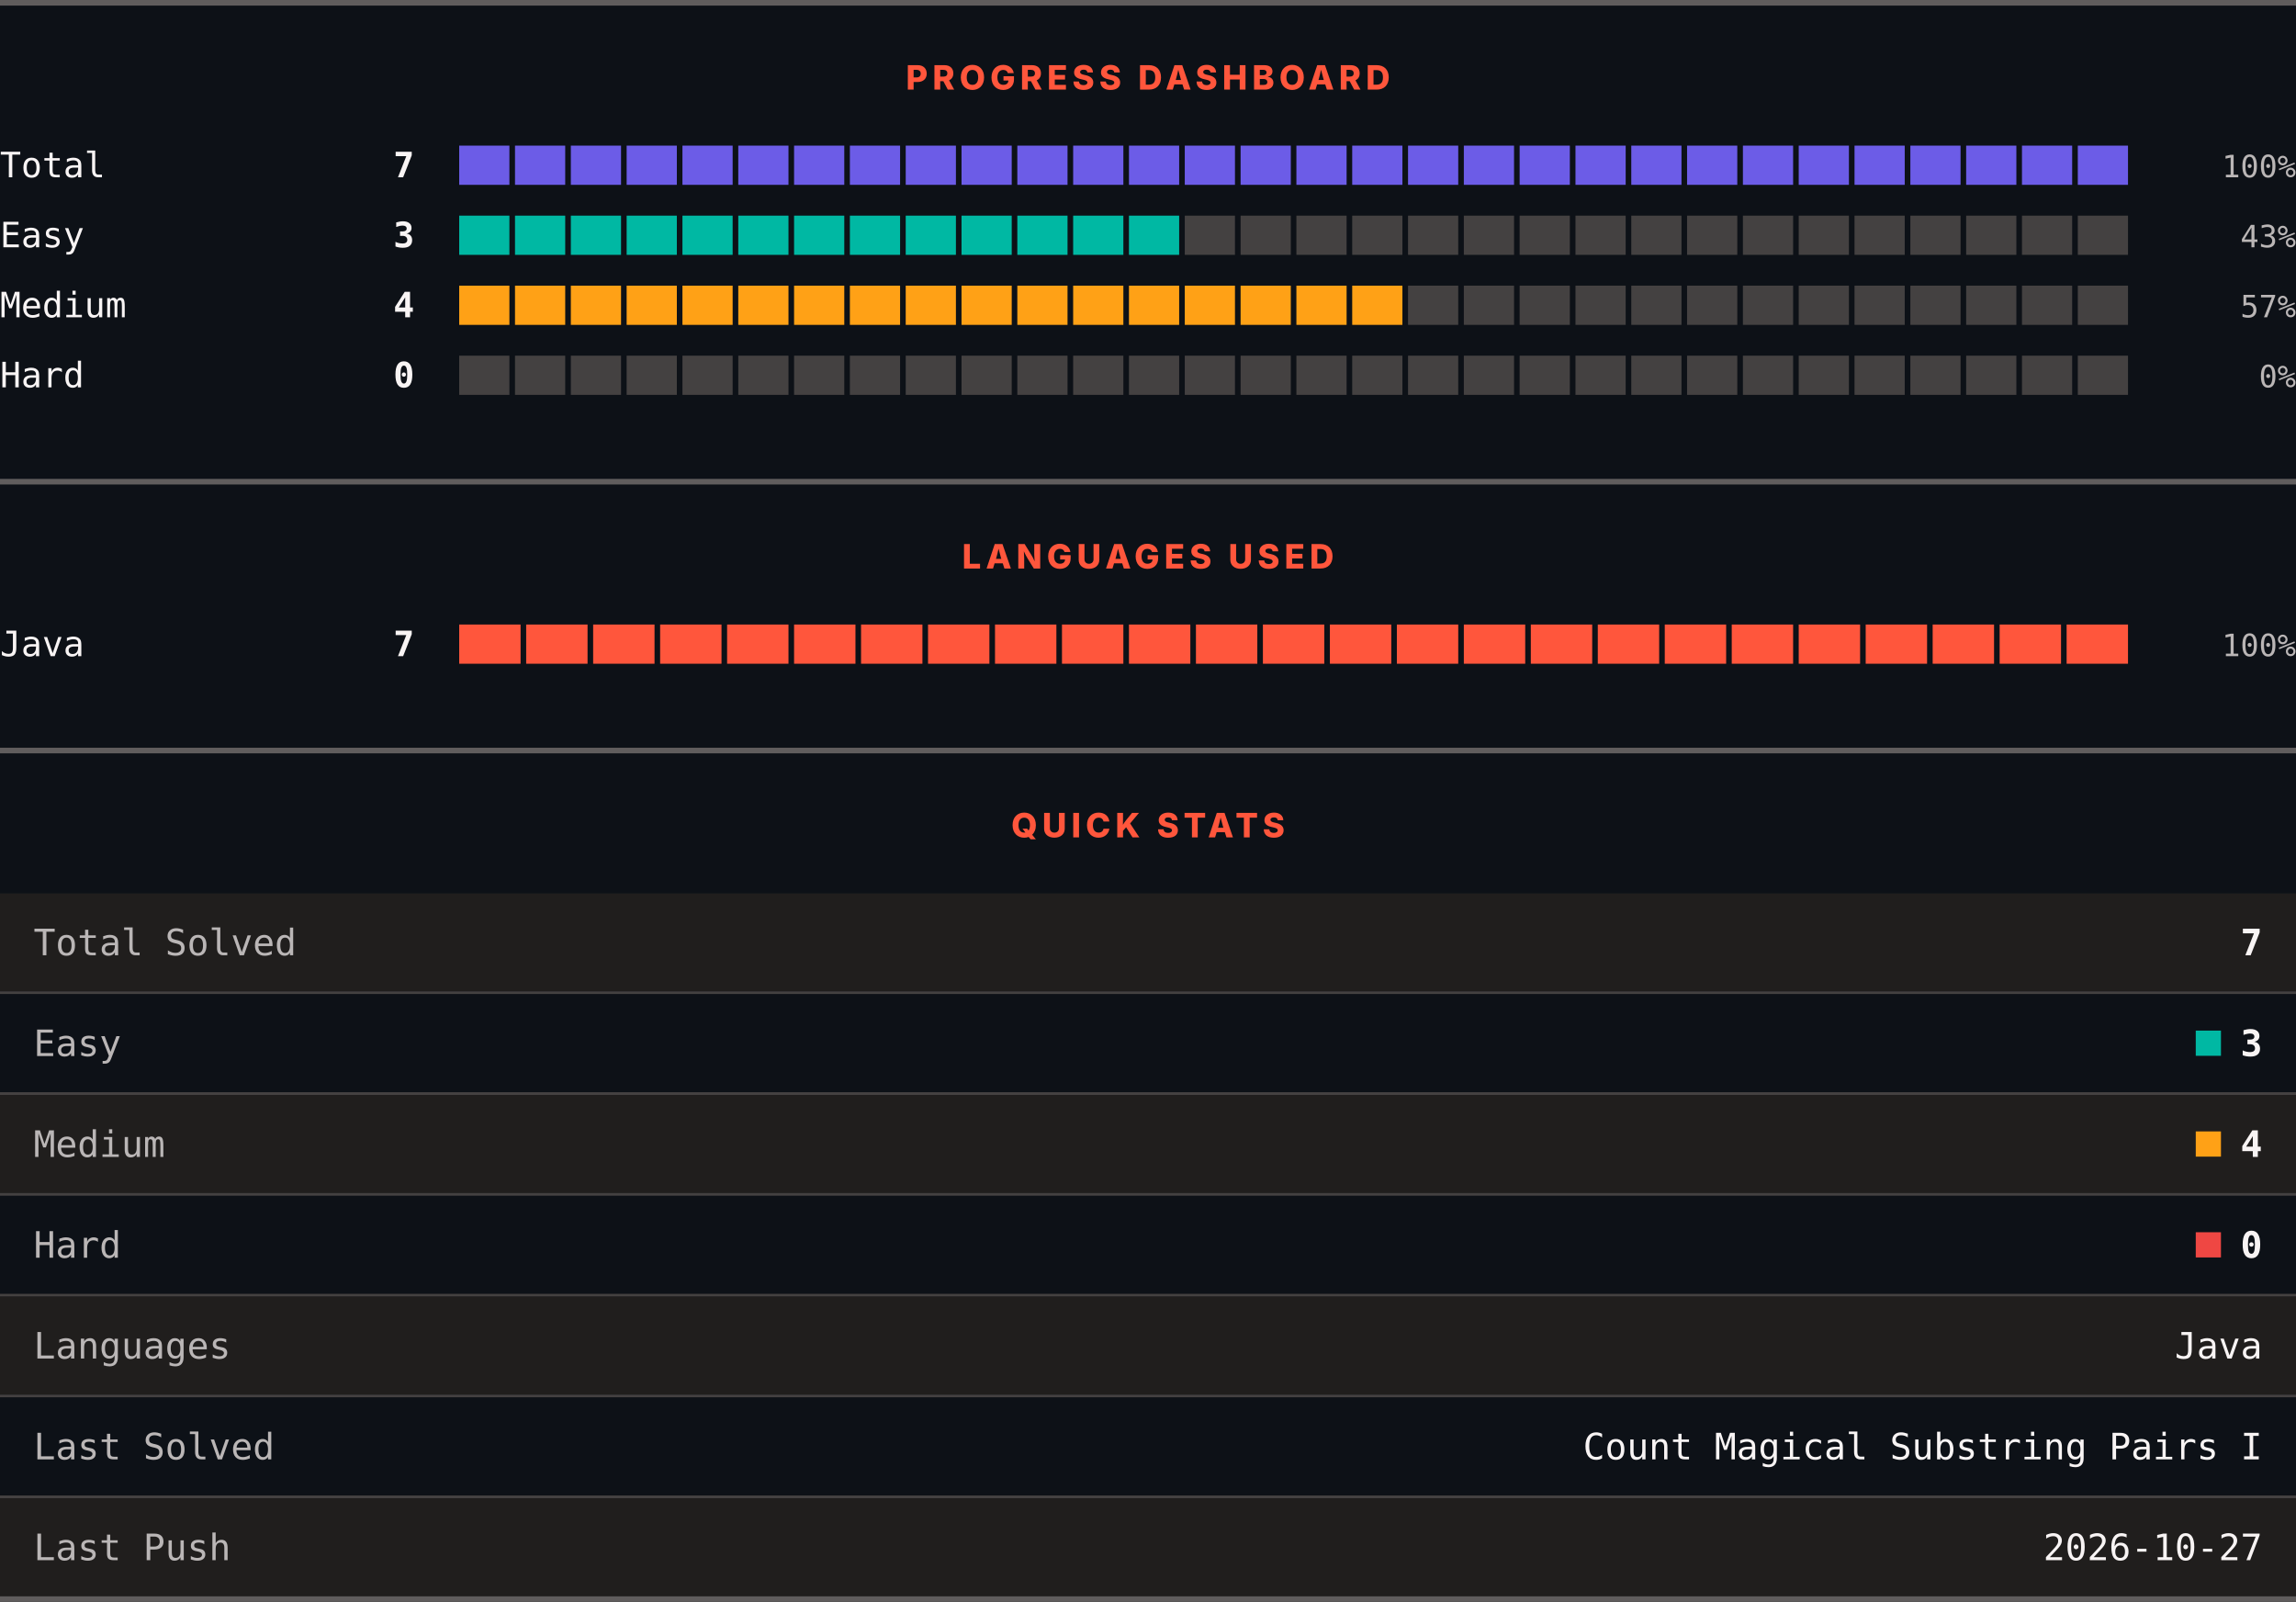
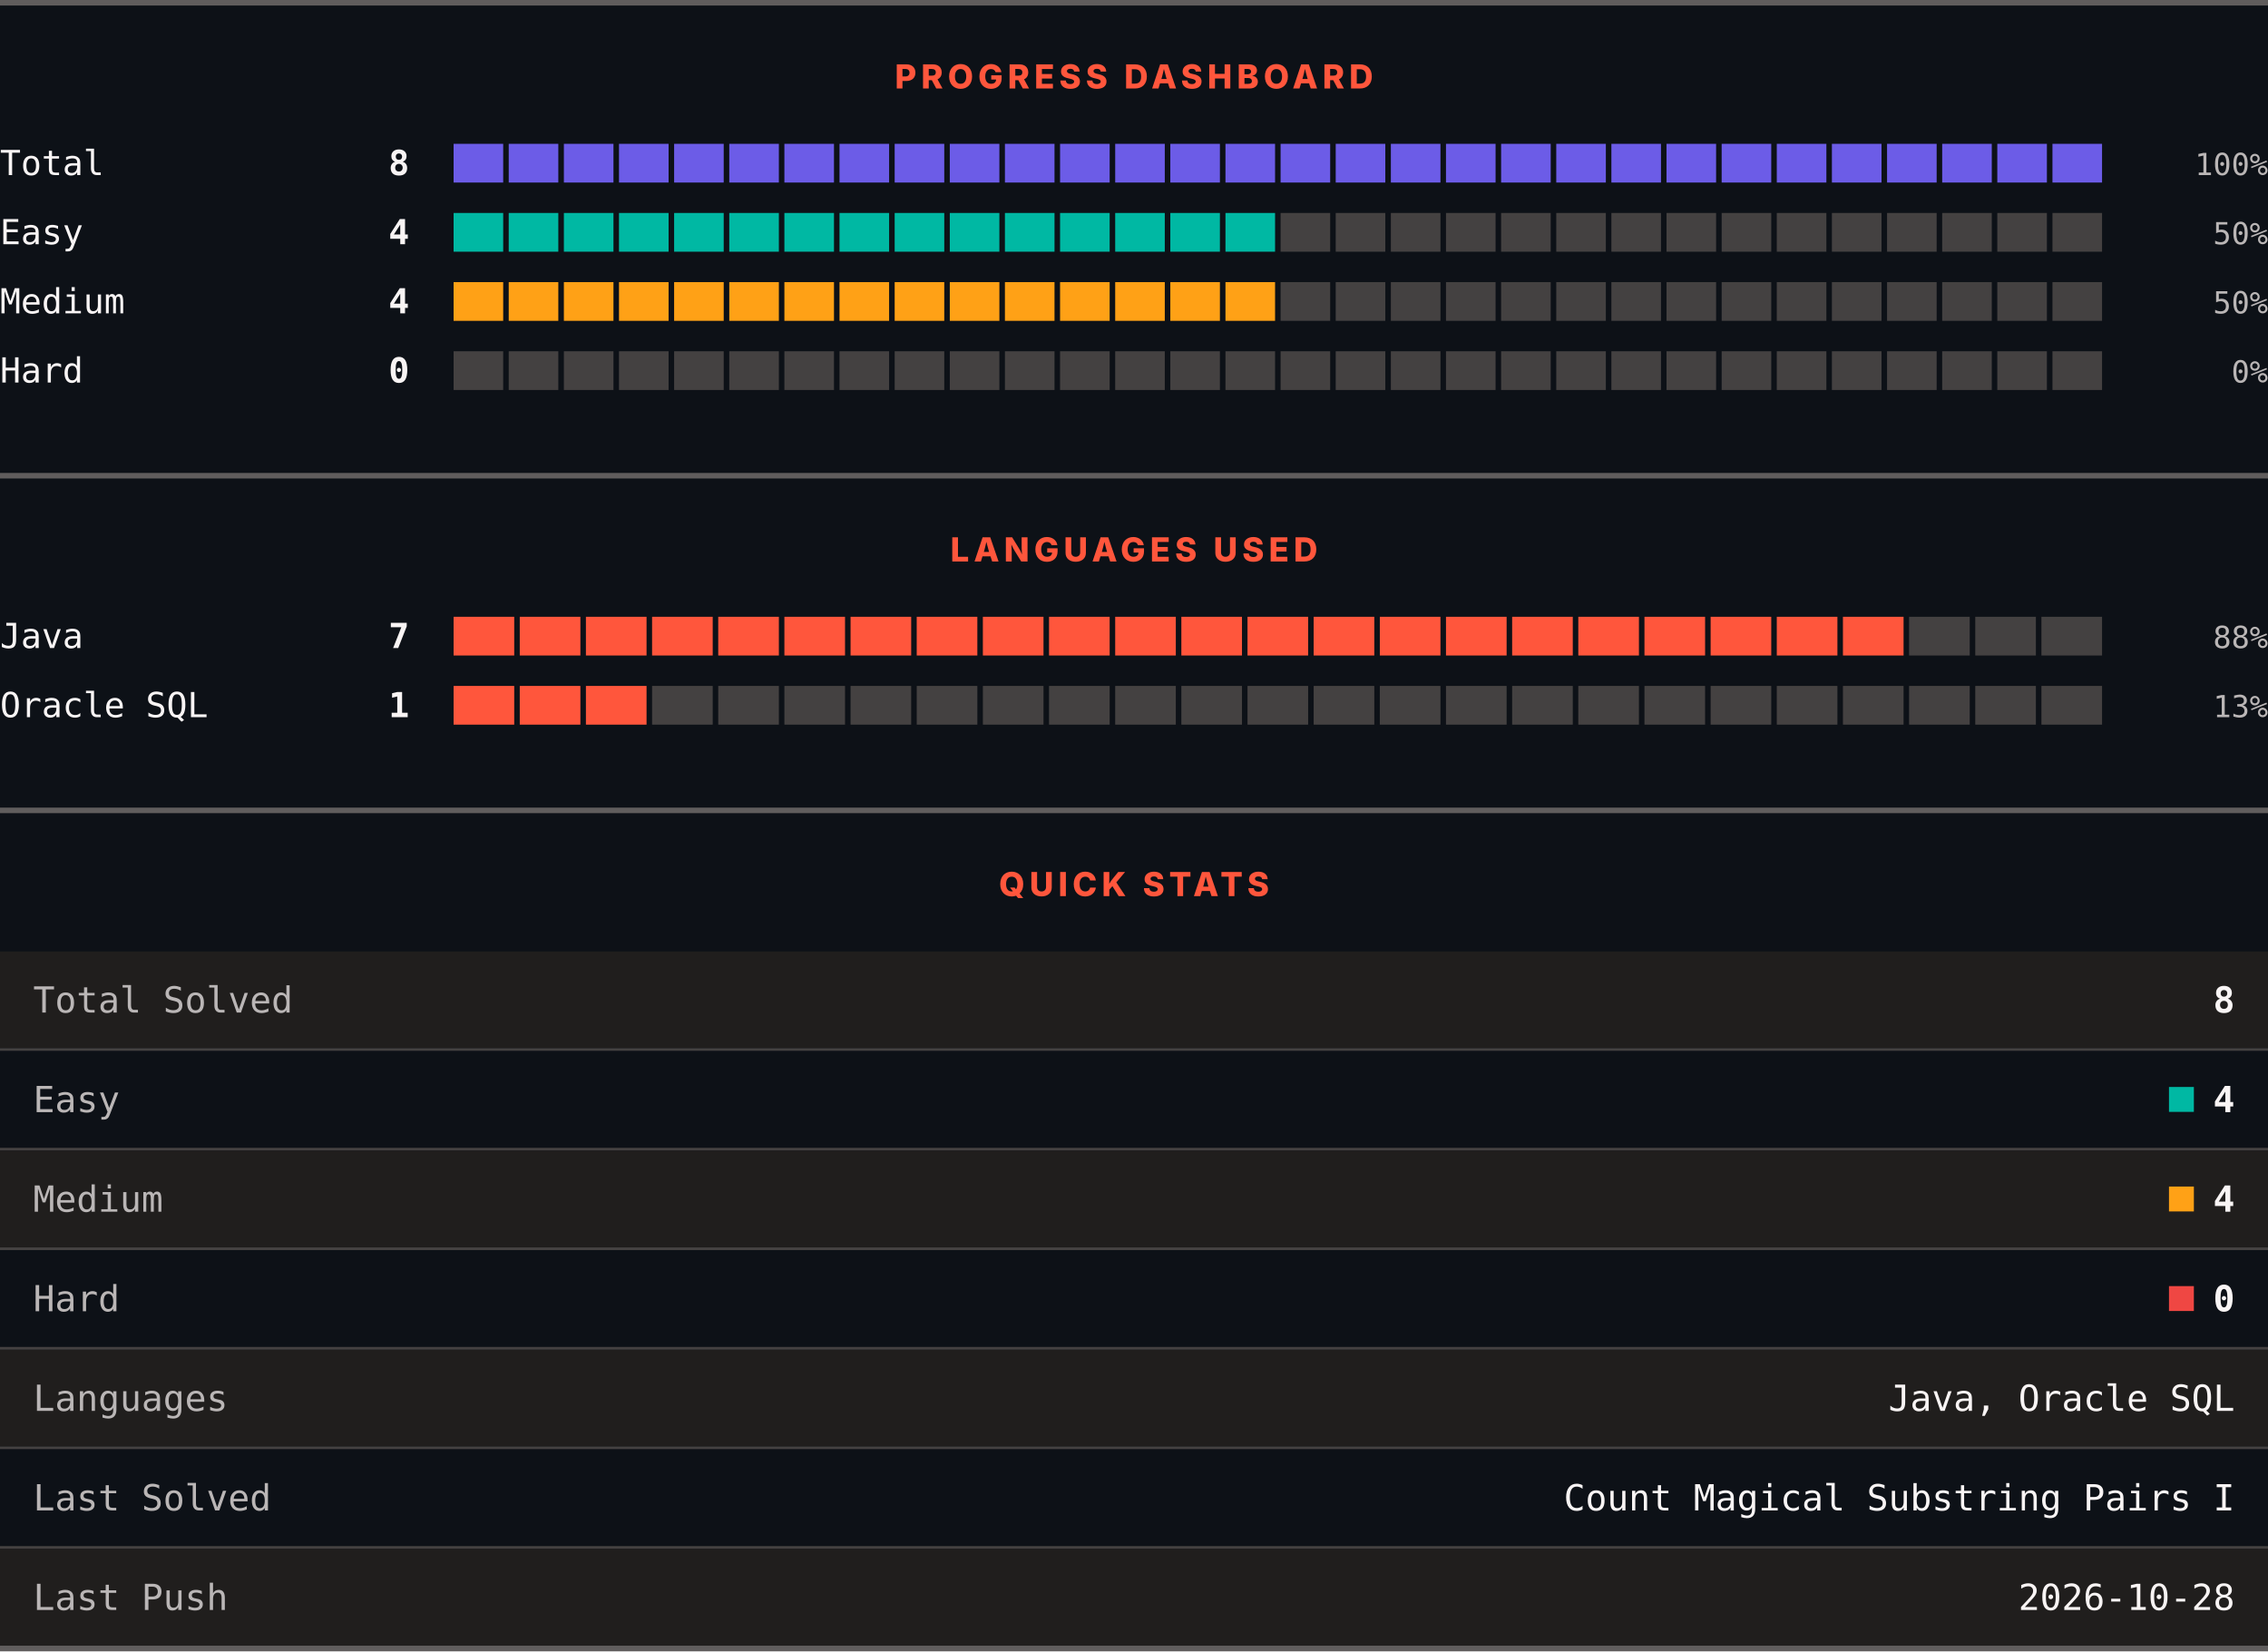
- <svg xmlns="http://www.w3.org/2000/svg" width="820" height="572" viewBox="0 0 820 572" role="img" aria-label="LeetCode progress, languages and quick stats">
-   <rect width="820" height="572" fill="#0d1117" />
+ <svg xmlns="http://www.w3.org/2000/svg" width="820" height="597" viewBox="0 0 820 597" role="img" aria-label="LeetCode progress, languages and quick stats">
+   <rect width="820" height="597" fill="#0d1117" />
  <rect x="0" y="0" width="820" height="2" fill="#605d5d" />
  <text x="410" y="32" text-anchor="middle" font-family="Archivo, system-ui, -apple-system, Segoe UI, sans-serif" font-size="12" font-weight="800" letter-spacing="1.68" fill="#ff563c">PROGRESS DASHBOARD</text>
  <text x="0" y="63.3" font-family="ui-monospace, SFMono-Regular, Menlo, Consolas, monospace" font-size="12.5" fill="#f8f4f4">Total</text>
-   <text x="148" y="63.3" text-anchor="end" font-family="ui-monospace, SFMono-Regular, Menlo, Consolas, monospace" font-size="12.5" font-weight="700" fill="#f8f4f4">7</text>
+   <text x="148" y="63.3" text-anchor="end" font-family="ui-monospace, SFMono-Regular, Menlo, Consolas, monospace" font-size="12.5" font-weight="700" fill="#f8f4f4">8</text>
  <rect x="164.00" y="52" width="17.93" height="14" fill="#6c5ce7" />
  <rect x="183.93" y="52" width="17.93" height="14" fill="#6c5ce7" />
  <rect x="203.87" y="52" width="17.93" height="14" fill="#6c5ce7" />
  <rect x="223.80" y="52" width="17.93" height="14" fill="#6c5ce7" />
  <rect x="243.73" y="52" width="17.93" height="14" fill="#6c5ce7" />
  <rect x="263.67" y="52" width="17.93" height="14" fill="#6c5ce7" />
  <rect x="283.60" y="52" width="17.93" height="14" fill="#6c5ce7" />
  <rect x="303.53" y="52" width="17.93" height="14" fill="#6c5ce7" />
  <rect x="323.47" y="52" width="17.93" height="14" fill="#6c5ce7" />
  <rect x="343.40" y="52" width="17.93" height="14" fill="#6c5ce7" />
  <rect x="363.33" y="52" width="17.93" height="14" fill="#6c5ce7" />
  <rect x="383.27" y="52" width="17.93" height="14" fill="#6c5ce7" />
  <rect x="403.20" y="52" width="17.93" height="14" fill="#6c5ce7" />
  <rect x="423.13" y="52" width="17.93" height="14" fill="#6c5ce7" />
  <rect x="443.07" y="52" width="17.93" height="14" fill="#6c5ce7" />
  <rect x="463.00" y="52" width="17.93" height="14" fill="#6c5ce7" />
  <rect x="482.93" y="52" width="17.93" height="14" fill="#6c5ce7" />
  <rect x="502.87" y="52" width="17.93" height="14" fill="#6c5ce7" />
  <rect x="522.80" y="52" width="17.93" height="14" fill="#6c5ce7" />
  <rect x="542.73" y="52" width="17.93" height="14" fill="#6c5ce7" />
  <rect x="562.67" y="52" width="17.93" height="14" fill="#6c5ce7" />
  <rect x="582.60" y="52" width="17.93" height="14" fill="#6c5ce7" />
  <rect x="602.53" y="52" width="17.93" height="14" fill="#6c5ce7" />
  <rect x="622.47" y="52" width="17.93" height="14" fill="#6c5ce7" />
  <rect x="642.40" y="52" width="17.93" height="14" fill="#6c5ce7" />
  <rect x="662.33" y="52" width="17.93" height="14" fill="#6c5ce7" />
  <rect x="682.27" y="52" width="17.93" height="14" fill="#6c5ce7" />
  <rect x="702.20" y="52" width="17.93" height="14" fill="#6c5ce7" />
  <rect x="722.13" y="52" width="17.93" height="14" fill="#6c5ce7" />
  <rect x="742.07" y="52" width="17.93" height="14" fill="#6c5ce7" />
  <text x="820" y="63.3" text-anchor="end" font-family="ui-monospace, SFMono-Regular, Menlo, Consolas, monospace" font-size="11" fill="#bab6b6">100%</text>
  <text x="0" y="88.3" font-family="ui-monospace, SFMono-Regular, Menlo, Consolas, monospace" font-size="12.5" fill="#f8f4f4">Easy</text>
-   <text x="148" y="88.3" text-anchor="end" font-family="ui-monospace, SFMono-Regular, Menlo, Consolas, monospace" font-size="12.5" font-weight="700" fill="#f8f4f4">3</text>
+   <text x="148" y="88.3" text-anchor="end" font-family="ui-monospace, SFMono-Regular, Menlo, Consolas, monospace" font-size="12.5" font-weight="700" fill="#f8f4f4">4</text>
  <rect x="164.00" y="77" width="17.93" height="14" fill="#00b8a3" />
  <rect x="183.93" y="77" width="17.93" height="14" fill="#00b8a3" />
  <rect x="203.87" y="77" width="17.93" height="14" fill="#00b8a3" />
  <rect x="223.80" y="77" width="17.93" height="14" fill="#00b8a3" />
  <rect x="243.73" y="77" width="17.93" height="14" fill="#00b8a3" />
  <rect x="263.67" y="77" width="17.93" height="14" fill="#00b8a3" />
  <rect x="283.60" y="77" width="17.93" height="14" fill="#00b8a3" />
  <rect x="303.53" y="77" width="17.93" height="14" fill="#00b8a3" />
  <rect x="323.47" y="77" width="17.93" height="14" fill="#00b8a3" />
  <rect x="343.40" y="77" width="17.93" height="14" fill="#00b8a3" />
  <rect x="363.33" y="77" width="17.93" height="14" fill="#00b8a3" />
  <rect x="383.27" y="77" width="17.93" height="14" fill="#00b8a3" />
  <rect x="403.20" y="77" width="17.93" height="14" fill="#00b8a3" />
-   <rect x="423.13" y="77" width="17.93" height="14" fill="#444141" />
-   <rect x="443.07" y="77" width="17.93" height="14" fill="#444141" />
+   <rect x="423.13" y="77" width="17.93" height="14" fill="#00b8a3" />
+   <rect x="443.07" y="77" width="17.93" height="14" fill="#00b8a3" />
  <rect x="463.00" y="77" width="17.93" height="14" fill="#444141" />
  <rect x="482.93" y="77" width="17.93" height="14" fill="#444141" />
  <rect x="502.87" y="77" width="17.93" height="14" fill="#444141" />
  <rect x="522.80" y="77" width="17.93" height="14" fill="#444141" />
  <rect x="542.73" y="77" width="17.93" height="14" fill="#444141" />
  <rect x="562.67" y="77" width="17.93" height="14" fill="#444141" />
  <rect x="582.60" y="77" width="17.93" height="14" fill="#444141" />
  <rect x="602.53" y="77" width="17.93" height="14" fill="#444141" />
  <rect x="622.47" y="77" width="17.93" height="14" fill="#444141" />
  <rect x="642.40" y="77" width="17.93" height="14" fill="#444141" />
  <rect x="662.33" y="77" width="17.93" height="14" fill="#444141" />
  <rect x="682.27" y="77" width="17.93" height="14" fill="#444141" />
  <rect x="702.20" y="77" width="17.93" height="14" fill="#444141" />
  <rect x="722.13" y="77" width="17.93" height="14" fill="#444141" />
  <rect x="742.07" y="77" width="17.93" height="14" fill="#444141" />
-   <text x="820" y="88.3" text-anchor="end" font-family="ui-monospace, SFMono-Regular, Menlo, Consolas, monospace" font-size="11" fill="#bab6b6">43%</text>
+   <text x="820" y="88.3" text-anchor="end" font-family="ui-monospace, SFMono-Regular, Menlo, Consolas, monospace" font-size="11" fill="#bab6b6">50%</text>
  <text x="0" y="113.3" font-family="ui-monospace, SFMono-Regular, Menlo, Consolas, monospace" font-size="12.5" fill="#f8f4f4">Medium</text>
  <text x="148" y="113.3" text-anchor="end" font-family="ui-monospace, SFMono-Regular, Menlo, Consolas, monospace" font-size="12.5" font-weight="700" fill="#f8f4f4">4</text>
  <rect x="164.00" y="102" width="17.93" height="14" fill="#ffa116" />
  <rect x="183.93" y="102" width="17.93" height="14" fill="#ffa116" />
  <rect x="203.87" y="102" width="17.93" height="14" fill="#ffa116" />
  <rect x="223.80" y="102" width="17.93" height="14" fill="#ffa116" />
  <rect x="243.73" y="102" width="17.93" height="14" fill="#ffa116" />
  <rect x="263.67" y="102" width="17.93" height="14" fill="#ffa116" />
  <rect x="283.60" y="102" width="17.93" height="14" fill="#ffa116" />
  <rect x="303.53" y="102" width="17.93" height="14" fill="#ffa116" />
  <rect x="323.47" y="102" width="17.93" height="14" fill="#ffa116" />
  <rect x="343.40" y="102" width="17.93" height="14" fill="#ffa116" />
  <rect x="363.33" y="102" width="17.93" height="14" fill="#ffa116" />
  <rect x="383.27" y="102" width="17.93" height="14" fill="#ffa116" />
  <rect x="403.20" y="102" width="17.93" height="14" fill="#ffa116" />
  <rect x="423.13" y="102" width="17.93" height="14" fill="#ffa116" />
  <rect x="443.07" y="102" width="17.93" height="14" fill="#ffa116" />
-   <rect x="463.00" y="102" width="17.93" height="14" fill="#ffa116" />
-   <rect x="482.93" y="102" width="17.93" height="14" fill="#ffa116" />
+   <rect x="463.00" y="102" width="17.93" height="14" fill="#444141" />
+   <rect x="482.93" y="102" width="17.93" height="14" fill="#444141" />
  <rect x="502.87" y="102" width="17.93" height="14" fill="#444141" />
  <rect x="522.80" y="102" width="17.93" height="14" fill="#444141" />
  <rect x="542.73" y="102" width="17.93" height="14" fill="#444141" />
  <rect x="562.67" y="102" width="17.93" height="14" fill="#444141" />
  <rect x="582.60" y="102" width="17.93" height="14" fill="#444141" />
  <rect x="602.53" y="102" width="17.93" height="14" fill="#444141" />
  <rect x="622.47" y="102" width="17.93" height="14" fill="#444141" />
  <rect x="642.40" y="102" width="17.93" height="14" fill="#444141" />
  <rect x="662.33" y="102" width="17.93" height="14" fill="#444141" />
  <rect x="682.27" y="102" width="17.93" height="14" fill="#444141" />
  <rect x="702.20" y="102" width="17.93" height="14" fill="#444141" />
  <rect x="722.13" y="102" width="17.93" height="14" fill="#444141" />
  <rect x="742.07" y="102" width="17.93" height="14" fill="#444141" />
-   <text x="820" y="113.3" text-anchor="end" font-family="ui-monospace, SFMono-Regular, Menlo, Consolas, monospace" font-size="11" fill="#bab6b6">57%</text>
+   <text x="820" y="113.3" text-anchor="end" font-family="ui-monospace, SFMono-Regular, Menlo, Consolas, monospace" font-size="11" fill="#bab6b6">50%</text>
  <text x="0" y="138.3" font-family="ui-monospace, SFMono-Regular, Menlo, Consolas, monospace" font-size="12.5" fill="#f8f4f4">Hard</text>
  <text x="148" y="138.3" text-anchor="end" font-family="ui-monospace, SFMono-Regular, Menlo, Consolas, monospace" font-size="12.5" font-weight="700" fill="#f8f4f4">0</text>
  <rect x="164.00" y="127" width="17.93" height="14" fill="#444141" />
  <rect x="183.93" y="127" width="17.93" height="14" fill="#444141" />
  <rect x="203.87" y="127" width="17.93" height="14" fill="#444141" />
  <rect x="223.80" y="127" width="17.93" height="14" fill="#444141" />
  <rect x="243.73" y="127" width="17.93" height="14" fill="#444141" />
  <rect x="263.67" y="127" width="17.93" height="14" fill="#444141" />
  <rect x="283.60" y="127" width="17.93" height="14" fill="#444141" />
  <rect x="303.53" y="127" width="17.93" height="14" fill="#444141" />
  <rect x="323.47" y="127" width="17.93" height="14" fill="#444141" />
  <rect x="343.40" y="127" width="17.93" height="14" fill="#444141" />
  <rect x="363.33" y="127" width="17.93" height="14" fill="#444141" />
  <rect x="383.27" y="127" width="17.93" height="14" fill="#444141" />
  <rect x="403.20" y="127" width="17.93" height="14" fill="#444141" />
  <rect x="423.13" y="127" width="17.93" height="14" fill="#444141" />
  <rect x="443.07" y="127" width="17.93" height="14" fill="#444141" />
  <rect x="463.00" y="127" width="17.93" height="14" fill="#444141" />
  <rect x="482.93" y="127" width="17.93" height="14" fill="#444141" />
  <rect x="502.87" y="127" width="17.93" height="14" fill="#444141" />
  <rect x="522.80" y="127" width="17.93" height="14" fill="#444141" />
  <rect x="542.73" y="127" width="17.93" height="14" fill="#444141" />
  <rect x="562.67" y="127" width="17.93" height="14" fill="#444141" />
  <rect x="582.60" y="127" width="17.93" height="14" fill="#444141" />
  <rect x="602.53" y="127" width="17.93" height="14" fill="#444141" />
  <rect x="622.47" y="127" width="17.93" height="14" fill="#444141" />
  <rect x="642.40" y="127" width="17.93" height="14" fill="#444141" />
  <rect x="662.33" y="127" width="17.93" height="14" fill="#444141" />
  <rect x="682.27" y="127" width="17.93" height="14" fill="#444141" />
  <rect x="702.20" y="127" width="17.93" height="14" fill="#444141" />
  <rect x="722.13" y="127" width="17.93" height="14" fill="#444141" />
  <rect x="742.07" y="127" width="17.93" height="14" fill="#444141" />
  <text x="820" y="138.3" text-anchor="end" font-family="ui-monospace, SFMono-Regular, Menlo, Consolas, monospace" font-size="11" fill="#bab6b6">0%</text>
  <rect x="0" y="171" width="820" height="2" fill="#605d5d" />
  <text x="410" y="203" text-anchor="middle" font-family="Archivo, system-ui, -apple-system, Segoe UI, sans-serif" font-size="12" font-weight="800" letter-spacing="1.68" fill="#ff563c">LANGUAGES USED</text>
  <text x="0" y="234.3" font-family="ui-monospace, SFMono-Regular, Menlo, Consolas, monospace" font-size="12.5" fill="#f8f4f4">Java</text>
  <text x="148" y="234.3" text-anchor="end" font-family="ui-monospace, SFMono-Regular, Menlo, Consolas, monospace" font-size="12.5" font-weight="700" fill="#f8f4f4">7</text>
  <rect x="164.00" y="223" width="21.92" height="14" fill="#ff563c" />
  <rect x="187.92" y="223" width="21.92" height="14" fill="#ff563c" />
  <rect x="211.84" y="223" width="21.92" height="14" fill="#ff563c" />
  <rect x="235.76" y="223" width="21.92" height="14" fill="#ff563c" />
  <rect x="259.68" y="223" width="21.92" height="14" fill="#ff563c" />
  <rect x="283.60" y="223" width="21.92" height="14" fill="#ff563c" />
  <rect x="307.52" y="223" width="21.92" height="14" fill="#ff563c" />
  <rect x="331.44" y="223" width="21.92" height="14" fill="#ff563c" />
  <rect x="355.36" y="223" width="21.92" height="14" fill="#ff563c" />
  <rect x="379.28" y="223" width="21.92" height="14" fill="#ff563c" />
  <rect x="403.20" y="223" width="21.92" height="14" fill="#ff563c" />
  <rect x="427.12" y="223" width="21.92" height="14" fill="#ff563c" />
  <rect x="451.04" y="223" width="21.92" height="14" fill="#ff563c" />
  <rect x="474.96" y="223" width="21.92" height="14" fill="#ff563c" />
  <rect x="498.88" y="223" width="21.92" height="14" fill="#ff563c" />
  <rect x="522.80" y="223" width="21.92" height="14" fill="#ff563c" />
  <rect x="546.72" y="223" width="21.92" height="14" fill="#ff563c" />
  <rect x="570.64" y="223" width="21.92" height="14" fill="#ff563c" />
  <rect x="594.56" y="223" width="21.92" height="14" fill="#ff563c" />
  <rect x="618.48" y="223" width="21.92" height="14" fill="#ff563c" />
  <rect x="642.40" y="223" width="21.92" height="14" fill="#ff563c" />
  <rect x="666.32" y="223" width="21.92" height="14" fill="#ff563c" />
-   <rect x="690.24" y="223" width="21.92" height="14" fill="#ff563c" />
-   <rect x="714.16" y="223" width="21.92" height="14" fill="#ff563c" />
-   <rect x="738.08" y="223" width="21.92" height="14" fill="#ff563c" />
-   <text x="820" y="234.3" text-anchor="end" font-family="ui-monospace, SFMono-Regular, Menlo, Consolas, monospace" font-size="11" fill="#bab6b6">100%</text>
-   <rect x="0" y="267" width="820" height="2" fill="#605d5d" />
-   <text x="410" y="299" text-anchor="middle" font-family="Archivo, system-ui, -apple-system, Segoe UI, sans-serif" font-size="12" font-weight="800" letter-spacing="1.68" fill="#ff563c">QUICK STATS</text>
-   <rect x="0" y="319" width="820" height="35" fill="#201e1d" />
-   <text x="12" y="341.1" font-family="ui-monospace, SFMono-Regular, Menlo, Consolas, monospace" font-size="13" fill="#bab6b6">Total Solved</text>
-   <text x="808" y="341.1" text-anchor="end" font-family="ui-monospace, SFMono-Regular, Menlo, Consolas, monospace" font-size="13" font-weight="700" fill="#f8f4f4">7</text>
-   <rect x="0" y="354" width="820" height="1" fill="#444141" />
-   <rect x="0" y="355" width="820" height="35" fill="#0d1117" />
-   <text x="12" y="377.1" font-family="ui-monospace, SFMono-Regular, Menlo, Consolas, monospace" font-size="13" fill="#bab6b6">Easy</text>
-   <rect x="784.2" y="368" width="9" height="9" fill="#00b8a3" />
-   <text x="808" y="377.1" text-anchor="end" font-family="ui-monospace, SFMono-Regular, Menlo, Consolas, monospace" font-size="13" font-weight="700" fill="#f8f4f4">3</text>
-   <rect x="0" y="390" width="820" height="1" fill="#444141" />
-   <rect x="0" y="391" width="820" height="35" fill="#201e1d" />
-   <text x="12" y="413.1" font-family="ui-monospace, SFMono-Regular, Menlo, Consolas, monospace" font-size="13" fill="#bab6b6">Medium</text>
-   <rect x="784.2" y="404" width="9" height="9" fill="#ffa116" />
-   <text x="808" y="413.1" text-anchor="end" font-family="ui-monospace, SFMono-Regular, Menlo, Consolas, monospace" font-size="13" font-weight="700" fill="#f8f4f4">4</text>
-   <rect x="0" y="426" width="820" height="1" fill="#444141" />
-   <rect x="0" y="427" width="820" height="35" fill="#0d1117" />
-   <text x="12" y="449.1" font-family="ui-monospace, SFMono-Regular, Menlo, Consolas, monospace" font-size="13" fill="#bab6b6">Hard</text>
-   <rect x="784.2" y="440" width="9" height="9" fill="#ef4743" />
-   <text x="808" y="449.1" text-anchor="end" font-family="ui-monospace, SFMono-Regular, Menlo, Consolas, monospace" font-size="13" font-weight="700" fill="#f8f4f4">0</text>
-   <rect x="0" y="462" width="820" height="1" fill="#444141" />
-   <rect x="0" y="463" width="820" height="35" fill="#201e1d" />
-   <text x="12" y="485.1" font-family="ui-monospace, SFMono-Regular, Menlo, Consolas, monospace" font-size="13" fill="#bab6b6">Languages</text>
-   <text x="808" y="485.1" text-anchor="end" font-family="ui-monospace, SFMono-Regular, Menlo, Consolas, monospace" font-size="13" fill="#f8f4f4">Java</text>
-   <rect x="0" y="498" width="820" height="1" fill="#444141" />
-   <rect x="0" y="499" width="820" height="35" fill="#0d1117" />
-   <text x="12" y="521.1" font-family="ui-monospace, SFMono-Regular, Menlo, Consolas, monospace" font-size="13" fill="#bab6b6">Last Solved</text>
-   <text x="808" y="521.1" text-anchor="end" font-family="ui-monospace, SFMono-Regular, Menlo, Consolas, monospace" font-size="13" fill="#f8f4f4">Count Magical Substring Pairs I</text>
-   <rect x="0" y="534" width="820" height="1" fill="#444141" />
-   <rect x="0" y="535" width="820" height="35" fill="#201e1d" />
-   <text x="12" y="557.1" font-family="ui-monospace, SFMono-Regular, Menlo, Consolas, monospace" font-size="13" fill="#bab6b6">Last Push</text>
-   <text x="808" y="557.1" text-anchor="end" font-family="ui-monospace, SFMono-Regular, Menlo, Consolas, monospace" font-size="13" fill="#f8f4f4">2026-10-27</text>
-   <rect x="0" y="570" width="820" height="2" fill="#605d5d" />
+   <rect x="690.24" y="223" width="21.92" height="14" fill="#444141" />
+   <rect x="714.16" y="223" width="21.92" height="14" fill="#444141" />
+   <rect x="738.08" y="223" width="21.92" height="14" fill="#444141" />
+   <text x="820" y="234.3" text-anchor="end" font-family="ui-monospace, SFMono-Regular, Menlo, Consolas, monospace" font-size="11" fill="#bab6b6">88%</text>
+   <text x="0" y="259.3" font-family="ui-monospace, SFMono-Regular, Menlo, Consolas, monospace" font-size="12.5" fill="#f8f4f4">Oracle SQL</text>
+   <text x="148" y="259.3" text-anchor="end" font-family="ui-monospace, SFMono-Regular, Menlo, Consolas, monospace" font-size="12.5" font-weight="700" fill="#f8f4f4">1</text>
+   <rect x="164.00" y="248" width="21.92" height="14" fill="#ff563c" />
+   <rect x="187.92" y="248" width="21.92" height="14" fill="#ff563c" />
+   <rect x="211.84" y="248" width="21.92" height="14" fill="#ff563c" />
+   <rect x="235.76" y="248" width="21.92" height="14" fill="#444141" />
+   <rect x="259.68" y="248" width="21.92" height="14" fill="#444141" />
+   <rect x="283.60" y="248" width="21.92" height="14" fill="#444141" />
+   <rect x="307.52" y="248" width="21.92" height="14" fill="#444141" />
+   <rect x="331.44" y="248" width="21.92" height="14" fill="#444141" />
+   <rect x="355.36" y="248" width="21.92" height="14" fill="#444141" />
+   <rect x="379.28" y="248" width="21.92" height="14" fill="#444141" />
+   <rect x="403.20" y="248" width="21.92" height="14" fill="#444141" />
+   <rect x="427.12" y="248" width="21.92" height="14" fill="#444141" />
+   <rect x="451.04" y="248" width="21.92" height="14" fill="#444141" />
+   <rect x="474.96" y="248" width="21.92" height="14" fill="#444141" />
+   <rect x="498.88" y="248" width="21.92" height="14" fill="#444141" />
+   <rect x="522.80" y="248" width="21.92" height="14" fill="#444141" />
+   <rect x="546.72" y="248" width="21.92" height="14" fill="#444141" />
+   <rect x="570.64" y="248" width="21.92" height="14" fill="#444141" />
+   <rect x="594.56" y="248" width="21.92" height="14" fill="#444141" />
+   <rect x="618.48" y="248" width="21.92" height="14" fill="#444141" />
+   <rect x="642.40" y="248" width="21.92" height="14" fill="#444141" />
+   <rect x="666.32" y="248" width="21.92" height="14" fill="#444141" />
+   <rect x="690.24" y="248" width="21.92" height="14" fill="#444141" />
+   <rect x="714.16" y="248" width="21.92" height="14" fill="#444141" />
+   <rect x="738.08" y="248" width="21.92" height="14" fill="#444141" />
+   <text x="820" y="259.3" text-anchor="end" font-family="ui-monospace, SFMono-Regular, Menlo, Consolas, monospace" font-size="11" fill="#bab6b6">13%</text>
+   <rect x="0" y="292" width="820" height="2" fill="#605d5d" />
+   <text x="410" y="324" text-anchor="middle" font-family="Archivo, system-ui, -apple-system, Segoe UI, sans-serif" font-size="12" font-weight="800" letter-spacing="1.68" fill="#ff563c">QUICK STATS</text>
+   <rect x="0" y="344" width="820" height="35" fill="#201e1d" />
+   <text x="12" y="366.1" font-family="ui-monospace, SFMono-Regular, Menlo, Consolas, monospace" font-size="13" fill="#bab6b6">Total Solved</text>
+   <text x="808" y="366.1" text-anchor="end" font-family="ui-monospace, SFMono-Regular, Menlo, Consolas, monospace" font-size="13" font-weight="700" fill="#f8f4f4">8</text>
+   <rect x="0" y="379" width="820" height="1" fill="#444141" />
+   <rect x="0" y="380" width="820" height="35" fill="#0d1117" />
+   <text x="12" y="402.1" font-family="ui-monospace, SFMono-Regular, Menlo, Consolas, monospace" font-size="13" fill="#bab6b6">Easy</text>
+   <rect x="784.2" y="393" width="9" height="9" fill="#00b8a3" />
+   <text x="808" y="402.1" text-anchor="end" font-family="ui-monospace, SFMono-Regular, Menlo, Consolas, monospace" font-size="13" font-weight="700" fill="#f8f4f4">4</text>
+   <rect x="0" y="415" width="820" height="1" fill="#444141" />
+   <rect x="0" y="416" width="820" height="35" fill="#201e1d" />
+   <text x="12" y="438.1" font-family="ui-monospace, SFMono-Regular, Menlo, Consolas, monospace" font-size="13" fill="#bab6b6">Medium</text>
+   <rect x="784.2" y="429" width="9" height="9" fill="#ffa116" />
+   <text x="808" y="438.1" text-anchor="end" font-family="ui-monospace, SFMono-Regular, Menlo, Consolas, monospace" font-size="13" font-weight="700" fill="#f8f4f4">4</text>
+   <rect x="0" y="451" width="820" height="1" fill="#444141" />
+   <rect x="0" y="452" width="820" height="35" fill="#0d1117" />
+   <text x="12" y="474.1" font-family="ui-monospace, SFMono-Regular, Menlo, Consolas, monospace" font-size="13" fill="#bab6b6">Hard</text>
+   <rect x="784.2" y="465" width="9" height="9" fill="#ef4743" />
+   <text x="808" y="474.1" text-anchor="end" font-family="ui-monospace, SFMono-Regular, Menlo, Consolas, monospace" font-size="13" font-weight="700" fill="#f8f4f4">0</text>
+   <rect x="0" y="487" width="820" height="1" fill="#444141" />
+   <rect x="0" y="488" width="820" height="35" fill="#201e1d" />
+   <text x="12" y="510.1" font-family="ui-monospace, SFMono-Regular, Menlo, Consolas, monospace" font-size="13" fill="#bab6b6">Languages</text>
+   <text x="808" y="510.1" text-anchor="end" font-family="ui-monospace, SFMono-Regular, Menlo, Consolas, monospace" font-size="13" fill="#f8f4f4">Java, Oracle SQL</text>
+   <rect x="0" y="523" width="820" height="1" fill="#444141" />
+   <rect x="0" y="524" width="820" height="35" fill="#0d1117" />
+   <text x="12" y="546.1" font-family="ui-monospace, SFMono-Regular, Menlo, Consolas, monospace" font-size="13" fill="#bab6b6">Last Solved</text>
+   <text x="808" y="546.1" text-anchor="end" font-family="ui-monospace, SFMono-Regular, Menlo, Consolas, monospace" font-size="13" fill="#f8f4f4">Count Magical Substring Pairs I</text>
+   <rect x="0" y="559" width="820" height="1" fill="#444141" />
+   <rect x="0" y="560" width="820" height="35" fill="#201e1d" />
+   <text x="12" y="582.1" font-family="ui-monospace, SFMono-Regular, Menlo, Consolas, monospace" font-size="13" fill="#bab6b6">Last Push</text>
+   <text x="808" y="582.1" text-anchor="end" font-family="ui-monospace, SFMono-Regular, Menlo, Consolas, monospace" font-size="13" fill="#f8f4f4">2026-10-28</text>
+   <rect x="0" y="595" width="820" height="2" fill="#605d5d" />
</svg>
